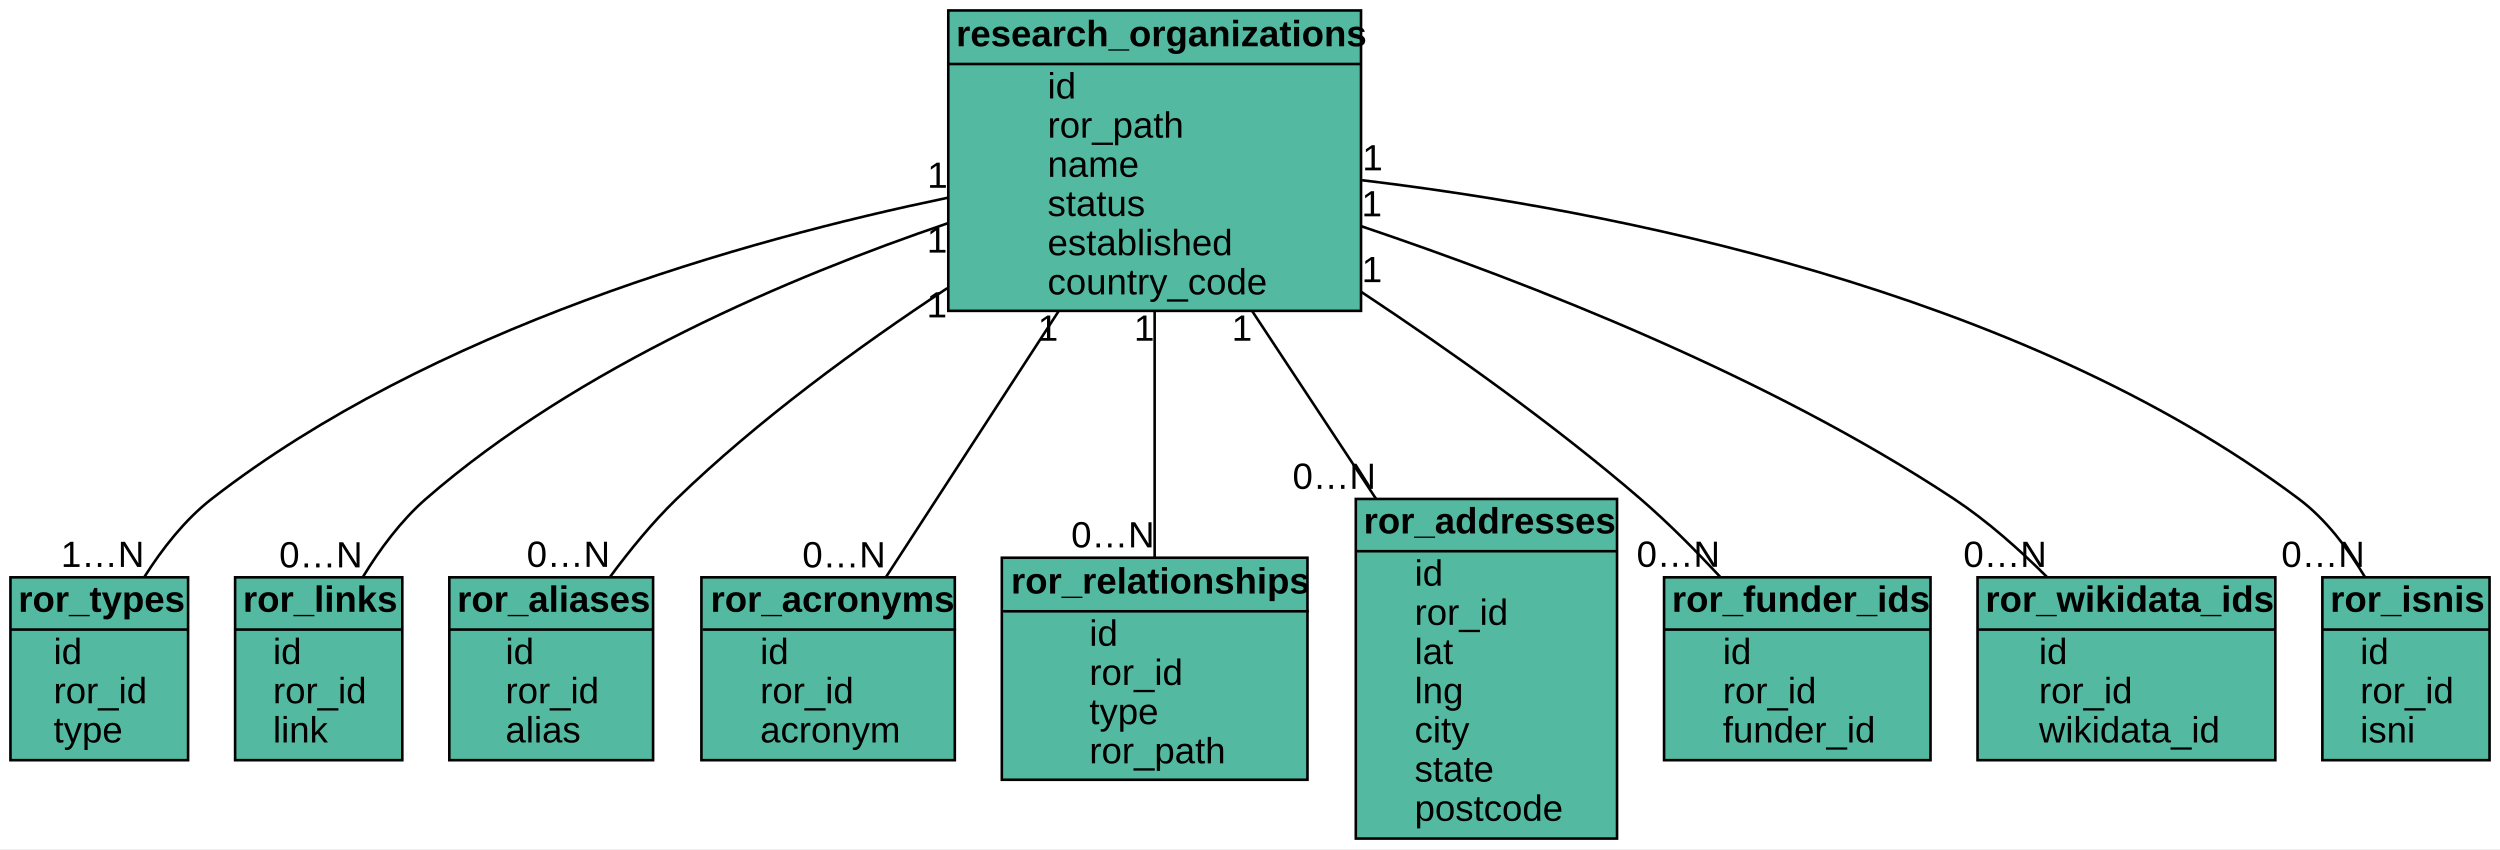
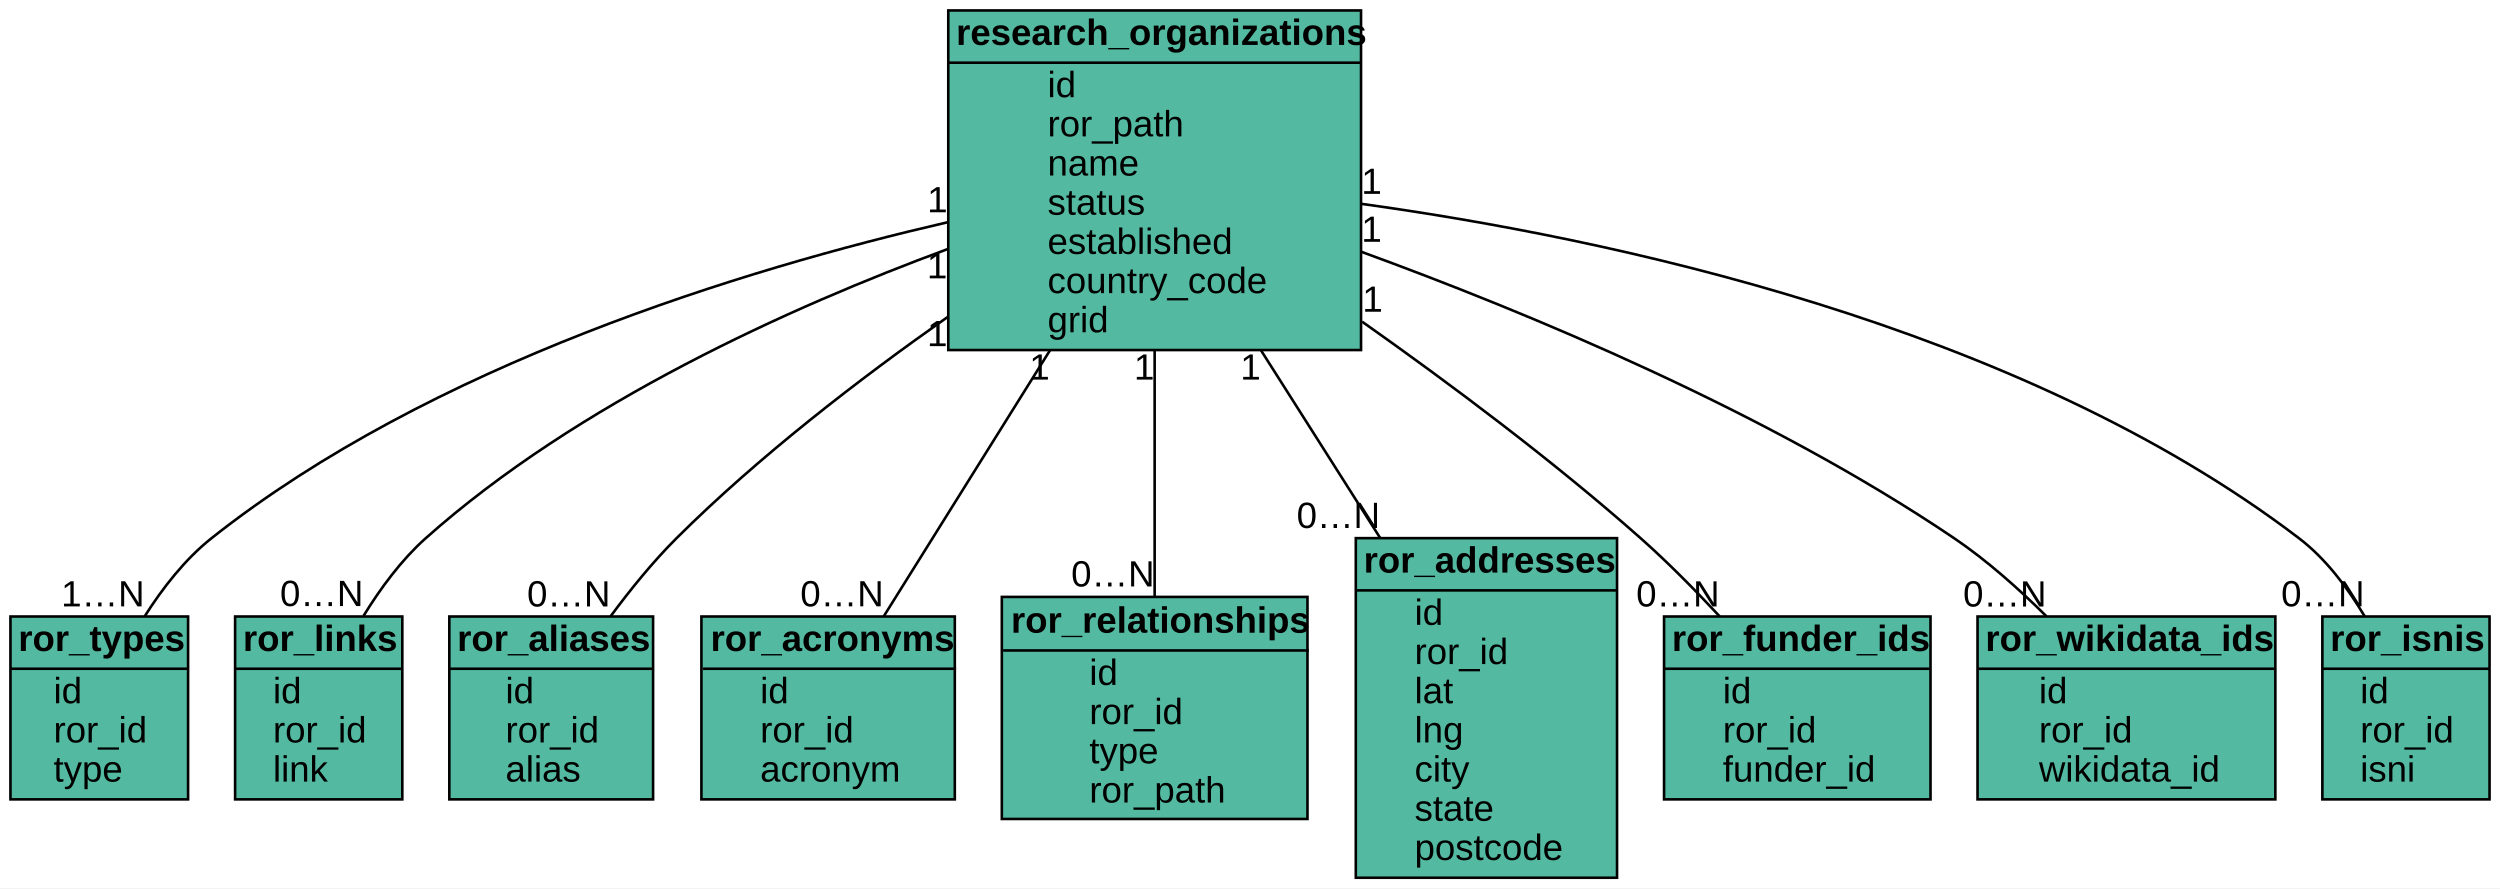
- <svg xmlns="http://www.w3.org/2000/svg" width="957pt" height="325pt" viewBox="0.00 0.00 957.00 325.00">
-   <g id="graph0" class="graph" transform="scale(1 1) rotate(0) translate(4 321)">
-     <polygon fill="white" stroke="transparent" points="-4,4 -4,-321 953,-321 953,4 -4,4" />
+ <svg xmlns="http://www.w3.org/2000/svg" width="957pt" height="340pt" viewBox="0.00 0.00 957.00 340.00">
+   <g id="graph0" class="graph" transform="scale(1 1) rotate(0) translate(4 336)">
+     <polygon fill="white" stroke="transparent" points="-4,4 -4,-336 953,-336 953,4 -4,4" />
    <g id="node1" class="node">
-       <polygon fill="#53baa1" stroke="transparent" points="517,-317 359,-317 359,-202 517,-202 517,-317" />
-       <text text-anchor="start" x="362" y="-303.3" font-family="Arial" font-weight="bold" font-size="14.00">research_organizations</text>
-       <text text-anchor="start" x="397" y="-283.3" font-family="Arial" font-size="14.00">id</text>
-       <text text-anchor="start" x="397" y="-268.3" font-family="Arial" font-size="14.00">ror_path</text>
-       <text text-anchor="start" x="397" y="-253.3" font-family="Arial" font-size="14.00">name</text>
-       <text text-anchor="start" x="397" y="-238.3" font-family="Arial" font-size="14.00">status</text>
-       <text text-anchor="start" x="397" y="-223.3" font-family="Arial" font-size="14.00">established</text>
-       <text text-anchor="start" x="397" y="-208.3" font-family="Arial" font-size="14.00">country_code</text>
-       <polygon fill="black" stroke="black" points="359,-296.5 359,-296.5 517,-296.5 517,-296.5 359,-296.5" />
-       <polygon fill="none" stroke="black" points="359,-202 359,-317 517,-317 517,-202 359,-202" />
+       <polygon fill="#53baa1" stroke="transparent" points="517,-332 359,-332 359,-202 517,-202 517,-332" />
+       <text text-anchor="start" x="362" y="-318.8" font-family="Arial" font-weight="bold" font-size="14.00">research_organizations</text>
+       <text text-anchor="start" x="397" y="-298.8" font-family="Arial" font-size="14.00">id</text>
+       <text text-anchor="start" x="397" y="-283.8" font-family="Arial" font-size="14.00">ror_path</text>
+       <text text-anchor="start" x="397" y="-268.8" font-family="Arial" font-size="14.00">name</text>
+       <text text-anchor="start" x="397" y="-253.8" font-family="Arial" font-size="14.00">status</text>
+       <text text-anchor="start" x="397" y="-238.8" font-family="Arial" font-size="14.00">established</text>
+       <text text-anchor="start" x="397" y="-223.8" font-family="Arial" font-size="14.00">country_code</text>
+       <text text-anchor="start" x="397" y="-208.8" font-family="Arial" font-size="14.00">grid</text>
+       <polygon fill="black" stroke="black" points="359,-312 359,-312 517,-312 517,-312 359,-312" />
+       <polygon fill="none" stroke="black" points="359,-202 359,-332 517,-332 517,-202 359,-202" />
    </g>
    <g id="node2" class="node">
      <polygon fill="#53baa1" stroke="transparent" points="68,-100 0,-100 0,-30 68,-30 68,-100" />
      <text text-anchor="start" x="3" y="-86.8" font-family="Arial" font-weight="bold" font-size="14.00">ror_types</text>
      <text text-anchor="start" x="16.5" y="-66.8" font-family="Arial" font-size="14.00">id</text>
      <text text-anchor="start" x="16.5" y="-51.8" font-family="Arial" font-size="14.00">ror_id</text>
      <text text-anchor="start" x="16.5" y="-36.8" font-family="Arial" font-size="14.00">type</text>
      <polygon fill="black" stroke="black" points="0,-80 0,-80 68,-80 68,-80 0,-80" />
      <polygon fill="none" stroke="black" points="0,-30 0,-100 68,-100 68,-30 0,-30" />
    </g>
    <g id="edge1" class="edge">
-       <path fill="none" stroke="black" d="M358.87,-245.32C280.68,-229.07 160.92,-195.21 77,-130 66.75,-122.03 58.09,-110.92 51.29,-100.18" />
-       <text text-anchor="middle" x="35.29" y="-103.98" font-family="Arial" font-size="14.00">1…N</text>
-       <text text-anchor="middle" x="354.87" y="-249.12" font-family="Arial" font-size="14.00">1</text>
+       <path fill="none" stroke="black" d="M358.85,-250.95C280.65,-232.9 160.88,-196.42 77,-130 66.82,-121.94 58.18,-110.8 51.38,-100.07" />
+       <text text-anchor="middle" x="35.38" y="-103.87" font-family="Arial" font-size="14.00">1…N</text>
+       <text text-anchor="middle" x="354.85" y="-254.75" font-family="Arial" font-size="14.00">1</text>
    </g>
    <g id="node3" class="node">
      <polygon fill="#53baa1" stroke="transparent" points="150,-100 86,-100 86,-30 150,-30 150,-100" />
      <text text-anchor="start" x="89" y="-86.8" font-family="Arial" font-weight="bold" font-size="14.00">ror_links</text>
      <text text-anchor="start" x="100.5" y="-66.8" font-family="Arial" font-size="14.00">id</text>
      <text text-anchor="start" x="100.5" y="-51.8" font-family="Arial" font-size="14.00">ror_id</text>
      <text text-anchor="start" x="100.5" y="-36.8" font-family="Arial" font-size="14.00">link</text>
      <polygon fill="black" stroke="black" points="86,-80 86,-80 150,-80 150,-80 86,-80" />
      <polygon fill="none" stroke="black" points="86,-30 86,-100 150,-100 150,-30 86,-30" />
    </g>
    <g id="edge2" class="edge">
-       <path fill="none" stroke="black" d="M358.71,-235.51C298.8,-215.14 217.22,-180.69 159,-130 149.45,-121.68 141.29,-110.6 134.83,-100" />
-       <text text-anchor="middle" x="118.83" y="-103.8" font-family="Arial" font-size="14.00">0…N</text>
-       <text text-anchor="middle" x="354.71" y="-224.31" font-family="Arial" font-size="14.00">1</text>
+       <path fill="none" stroke="black" d="M358.74,-240.65C298.84,-218.55 217.26,-181.86 159,-130 149.64,-121.67 141.58,-110.7 135.14,-100.21" />
+       <text text-anchor="middle" x="119.14" y="-104.01" font-family="Arial" font-size="14.00">0…N</text>
+       <text text-anchor="middle" x="354.74" y="-229.45" font-family="Arial" font-size="14.00">1</text>
    </g>
    <g id="node4" class="node">
      <polygon fill="#53baa1" stroke="transparent" points="246,-100 168,-100 168,-30 246,-30 246,-100" />
      <text text-anchor="start" x="171" y="-86.8" font-family="Arial" font-weight="bold" font-size="14.00">ror_aliases</text>
      <text text-anchor="start" x="189.5" y="-66.8" font-family="Arial" font-size="14.00">id</text>
      <text text-anchor="start" x="189.5" y="-51.8" font-family="Arial" font-size="14.00">ror_id</text>
      <text text-anchor="start" x="189.5" y="-36.8" font-family="Arial" font-size="14.00">alias</text>
      <polygon fill="black" stroke="black" points="168,-80 168,-80 246,-80 246,-80 168,-80" />
      <polygon fill="none" stroke="black" points="168,-30 168,-100 246,-100 246,-30 168,-30" />
    </g>
    <g id="edge3" class="edge">
-       <path fill="none" stroke="black" d="M358.62,-210.69C324.8,-188.38 286.08,-160.12 255,-130 245.82,-121.11 237.04,-110.34 229.56,-100.2" />
-       <text text-anchor="middle" x="213.56" y="-104" font-family="Arial" font-size="14.00">0…N</text>
-       <text text-anchor="middle" x="354.62" y="-199.49" font-family="Arial" font-size="14.00">1</text>
+       <path fill="none" stroke="black" d="M358.8,-214.69C325.02,-190.95 286.28,-161.14 255,-130 245.94,-120.98 237.2,-110.18 229.71,-100.04" />
+       <text text-anchor="middle" x="213.71" y="-103.84" font-family="Arial" font-size="14.00">0…N</text>
+       <text text-anchor="middle" x="354.8" y="-203.49" font-family="Arial" font-size="14.00">1</text>
    </g>
    <g id="node5" class="node">
      <polygon fill="#53baa1" stroke="transparent" points="361.5,-100 264.5,-100 264.5,-30 361.5,-30 361.5,-100" />
      <text text-anchor="start" x="268" y="-86.8" font-family="Arial" font-weight="bold" font-size="14.00">ror_acronyms</text>
      <text text-anchor="start" x="287" y="-66.8" font-family="Arial" font-size="14.00">id</text>
      <text text-anchor="start" x="287" y="-51.8" font-family="Arial" font-size="14.00">ror_id</text>
      <text text-anchor="start" x="287" y="-36.8" font-family="Arial" font-size="14.00">acronym</text>
      <polygon fill="black" stroke="black" points="265,-80 265,-80 362,-80 362,-80 265,-80" />
      <polygon fill="none" stroke="black" points="264.5,-30 264.5,-100 361.5,-100 361.5,-30 264.5,-30" />
    </g>
    <g id="edge4" class="edge">
-       <path fill="none" stroke="black" d="M401.17,-201.78C379.71,-168.74 353.36,-128.16 335.09,-100.01" />
-       <text text-anchor="middle" x="319.09" y="-103.81" font-family="Arial" font-size="14.00">0…N</text>
-       <text text-anchor="middle" x="397.17" y="-190.58" font-family="Arial" font-size="14.00">1</text>
+       <path fill="none" stroke="black" d="M397.93,-201.89C376.8,-168.07 351.71,-127.94 334.31,-100.09" />
+       <text text-anchor="middle" x="318.31" y="-103.89" font-family="Arial" font-size="14.00">0…N</text>
+       <text text-anchor="middle" x="393.93" y="-190.69" font-family="Arial" font-size="14.00">1</text>
    </g>
    <g id="node6" class="node">
      <polygon fill="#53baa1" stroke="transparent" points="496.5,-107.5 379.5,-107.5 379.5,-22.5 496.5,-22.5 496.5,-107.5" />
      <text text-anchor="start" x="383" y="-93.8" font-family="Arial" font-weight="bold" font-size="14.00">ror_relationships</text>
      <text text-anchor="start" x="413" y="-73.8" font-family="Arial" font-size="14.00">id</text>
      <text text-anchor="start" x="413" y="-58.8" font-family="Arial" font-size="14.00">ror_id</text>
      <text text-anchor="start" x="413" y="-43.8" font-family="Arial" font-size="14.00">type</text>
      <text text-anchor="start" x="413" y="-28.8" font-family="Arial" font-size="14.00">ror_path</text>
      <polygon fill="black" stroke="black" points="380,-87 380,-87 497,-87 497,-87 380,-87" />
      <polygon fill="none" stroke="black" points="379.5,-22.5 379.5,-107.5 496.5,-107.5 496.5,-22.5 379.5,-22.5" />
    </g>
    <g id="edge5" class="edge">
-       <path fill="none" stroke="black" d="M438,-201.78C438,-171.62 438,-135.18 438,-107.65" />
-       <text text-anchor="middle" x="422" y="-111.45" font-family="Arial" font-size="14.00">0…N</text>
-       <text text-anchor="middle" x="434" y="-190.58" font-family="Arial" font-size="14.00">1</text>
+       <path fill="none" stroke="black" d="M438,-201.89C438,-171.04 438,-134.94 438,-107.7" />
+       <text text-anchor="middle" x="422" y="-111.5" font-family="Arial" font-size="14.00">0…N</text>
+       <text text-anchor="middle" x="434" y="-190.69" font-family="Arial" font-size="14.00">1</text>
    </g>
    <g id="node7" class="node">
      <polygon fill="#53baa1" stroke="transparent" points="615,-130 515,-130 515,0 615,0 615,-130" />
      <text text-anchor="start" x="518" y="-116.8" font-family="Arial" font-weight="bold" font-size="14.00">ror_addresses</text>
      <text text-anchor="start" x="537.5" y="-96.8" font-family="Arial" font-size="14.00">id</text>
      <text text-anchor="start" x="537.5" y="-81.8" font-family="Arial" font-size="14.00">ror_id</text>
      <text text-anchor="start" x="537.5" y="-66.8" font-family="Arial" font-size="14.00">lat</text>
      <text text-anchor="start" x="537.5" y="-51.8" font-family="Arial" font-size="14.00">lng</text>
      <text text-anchor="start" x="537.5" y="-36.8" font-family="Arial" font-size="14.00">city</text>
      <text text-anchor="start" x="537.5" y="-21.8" font-family="Arial" font-size="14.00">state</text>
      <text text-anchor="start" x="537.5" y="-6.8" font-family="Arial" font-size="14.00">postcode</text>
      <polygon fill="black" stroke="black" points="515,-110 515,-110 615,-110 615,-110 515,-110" />
      <polygon fill="none" stroke="black" points="515,0 515,-130 615,-130 615,0 515,0" />
    </g>
    <g id="edge6" class="edge">
-       <path fill="none" stroke="black" d="M475.42,-201.78C490.27,-179.27 507.43,-153.27 522.73,-130.07" />
-       <text text-anchor="middle" x="506.73" y="-133.87" font-family="Arial" font-size="14.00">0…N</text>
-       <text text-anchor="middle" x="471.42" y="-190.58" font-family="Arial" font-size="14.00">1</text>
+       <path fill="none" stroke="black" d="M478.71,-201.89C493.29,-178.93 509.72,-153.05 524.31,-130.09" />
+       <text text-anchor="middle" x="508.31" y="-133.89" font-family="Arial" font-size="14.00">0…N</text>
+       <text text-anchor="middle" x="474.71" y="-190.69" font-family="Arial" font-size="14.00">1</text>
    </g>
    <g id="node8" class="node">
      <polygon fill="#53baa1" stroke="transparent" points="735,-100 633,-100 633,-30 735,-30 735,-100" />
      <text text-anchor="start" x="636" y="-86.8" font-family="Arial" font-weight="bold" font-size="14.00">ror_funder_ids</text>
      <text text-anchor="start" x="655.5" y="-66.8" font-family="Arial" font-size="14.00">id</text>
      <text text-anchor="start" x="655.5" y="-51.8" font-family="Arial" font-size="14.00">ror_id</text>
      <text text-anchor="start" x="655.5" y="-36.8" font-family="Arial" font-size="14.00">funder_id</text>
      <polygon fill="black" stroke="black" points="633,-80 633,-80 735,-80 735,-80 633,-80" />
      <polygon fill="none" stroke="black" points="633,-30 633,-100 735,-100 735,-30 633,-30" />
    </g>
    <g id="edge7" class="edge">
-       <path fill="none" stroke="black" d="M517.19,-209.2C551.29,-186.62 590.84,-158.56 624,-130 634.5,-120.95 645.12,-110.25 654.44,-100.22" />
-       <text text-anchor="middle" x="638.44" y="-104.02" font-family="Arial" font-size="14.00">0…N</text>
-       <text text-anchor="middle" x="521.19" y="-213" font-family="Arial" font-size="14.00">1</text>
+       <path fill="none" stroke="black" d="M517.42,-212.86C551.36,-188.91 590.75,-159.43 624,-130 634.38,-120.81 644.96,-110.07 654.29,-100.04" />
+       <text text-anchor="middle" x="638.29" y="-103.84" font-family="Arial" font-size="14.00">0…N</text>
+       <text text-anchor="middle" x="521.42" y="-216.66" font-family="Arial" font-size="14.00">1</text>
    </g>
    <g id="node9" class="node">
      <polygon fill="#53baa1" stroke="transparent" points="867,-100 753,-100 753,-30 867,-30 867,-100" />
      <text text-anchor="start" x="756" y="-86.8" font-family="Arial" font-weight="bold" font-size="14.00">ror_wikidata_ids</text>
      <text text-anchor="start" x="776.5" y="-66.8" font-family="Arial" font-size="14.00">id</text>
      <text text-anchor="start" x="776.5" y="-51.8" font-family="Arial" font-size="14.00">ror_id</text>
      <text text-anchor="start" x="776.5" y="-36.8" font-family="Arial" font-size="14.00">wikidata_id</text>
      <polygon fill="black" stroke="black" points="753,-80 753,-80 867,-80 867,-80 753,-80" />
      <polygon fill="none" stroke="black" points="753,-30 753,-100 867,-100 867,-30 753,-30" />
    </g>
    <g id="edge8" class="edge">
-       <path fill="none" stroke="black" d="M517.12,-234.39C581.38,-212.73 672.73,-177.08 744,-130 756.65,-121.64 769,-110.67 779.53,-100.18" />
-       <text text-anchor="middle" x="763.53" y="-103.98" font-family="Arial" font-size="14.00">0…N</text>
-       <text text-anchor="middle" x="521.12" y="-238.19" font-family="Arial" font-size="14.00">1</text>
+       <path fill="none" stroke="black" d="M517.04,-239.64C581.26,-216.22 672.58,-178.25 744,-130 756.56,-121.51 768.89,-110.51 779.43,-100.03" />
+       <text text-anchor="middle" x="763.43" y="-103.83" font-family="Arial" font-size="14.00">0…N</text>
+       <text text-anchor="middle" x="521.04" y="-243.44" font-family="Arial" font-size="14.00">1</text>
    </g>
    <g id="node10" class="node">
      <polygon fill="#53baa1" stroke="transparent" points="949,-100 885,-100 885,-30 949,-30 949,-100" />
      <text text-anchor="start" x="888" y="-86.8" font-family="Arial" font-weight="bold" font-size="14.00">ror_isnis</text>
      <text text-anchor="start" x="899.5" y="-66.8" font-family="Arial" font-size="14.00">id</text>
      <text text-anchor="start" x="899.5" y="-51.8" font-family="Arial" font-size="14.00">ror_id</text>
      <text text-anchor="start" x="899.5" y="-36.8" font-family="Arial" font-size="14.00">isni</text>
      <polygon fill="black" stroke="black" points="885,-80 885,-80 949,-80 949,-80 885,-80" />
      <polygon fill="none" stroke="black" points="885,-30 885,-100 949,-100 949,-30 885,-30" />
    </g>
    <g id="edge9" class="edge">
-       <path fill="none" stroke="black" d="M517.41,-252C611.35,-240.78 768.52,-210.56 876,-130 886.35,-122.24 894.78,-111.05 901.25,-100.18" />
-       <text text-anchor="middle" x="885.25" y="-103.98" font-family="Arial" font-size="14.00">0…N</text>
-       <text text-anchor="middle" x="521.41" y="-255.8" font-family="Arial" font-size="14.00">1</text>
+       <path fill="none" stroke="black" d="M517.04,-257.98C610.97,-244.99 768.49,-211.91 876,-130 886.29,-122.16 894.71,-110.95 901.18,-100.09" />
+       <text text-anchor="middle" x="885.18" y="-103.89" font-family="Arial" font-size="14.00">0…N</text>
+       <text text-anchor="middle" x="521.04" y="-261.78" font-family="Arial" font-size="14.00">1</text>
    </g>
  </g>
</svg>
